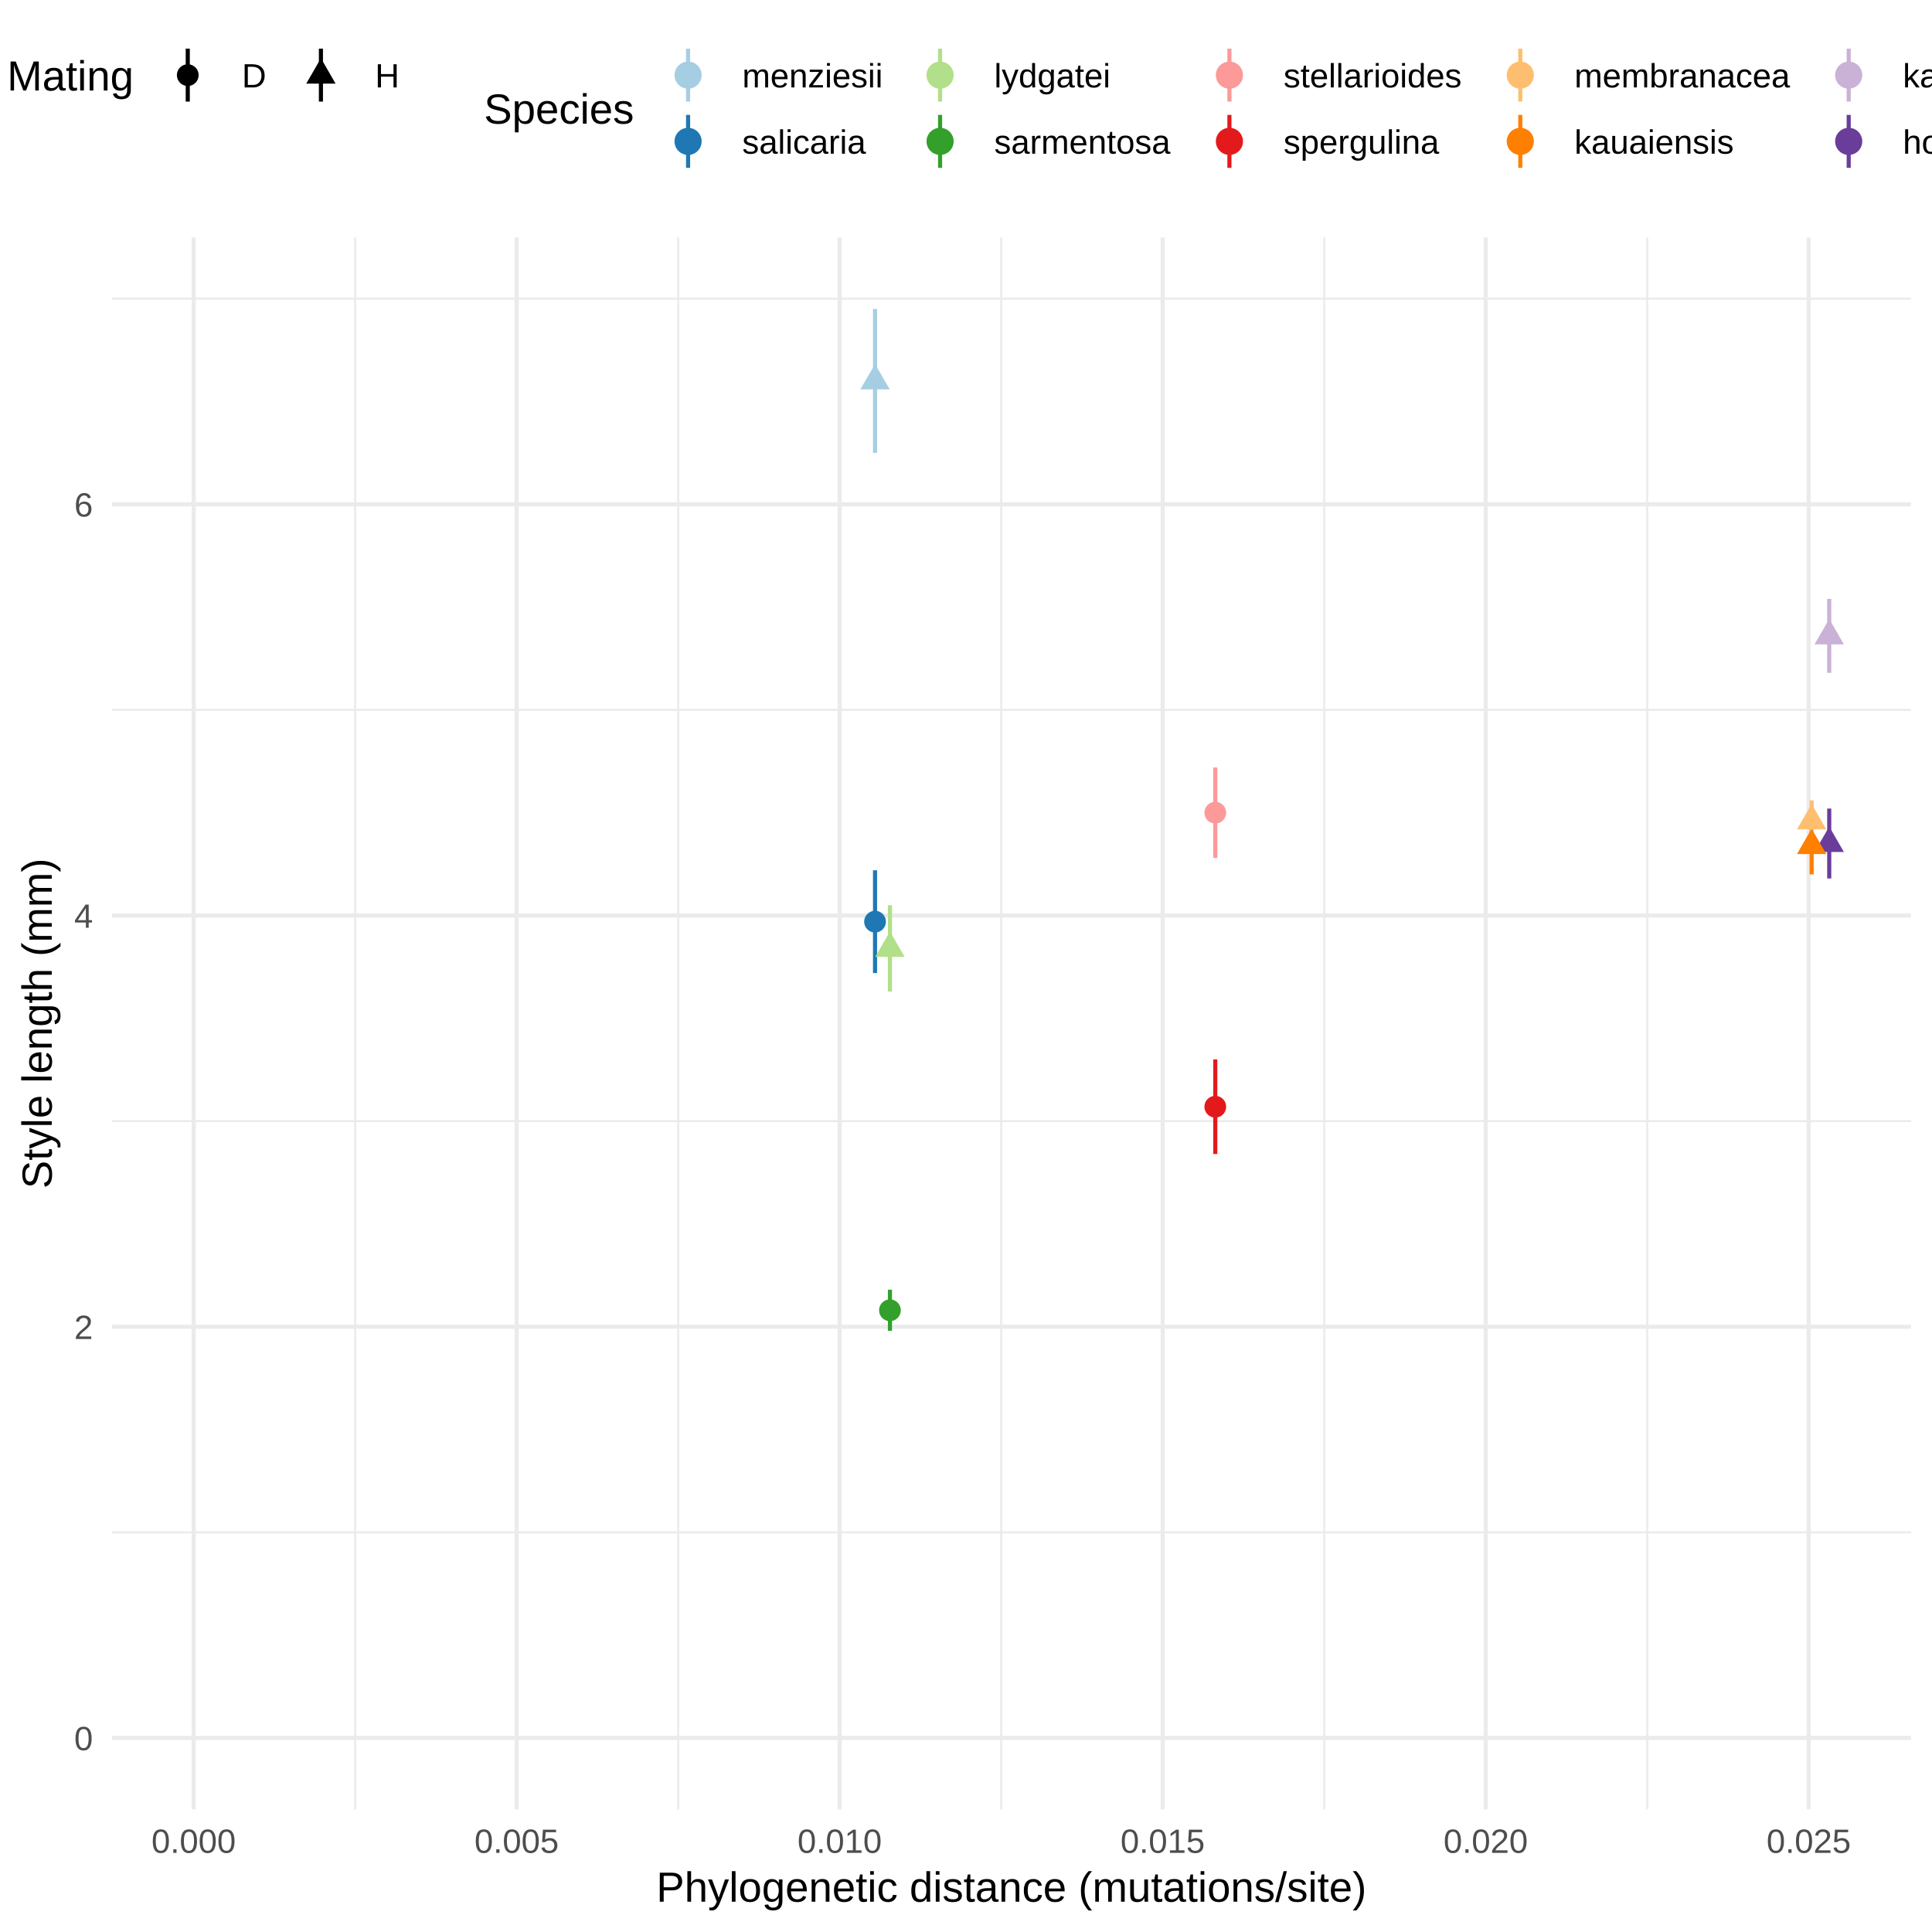
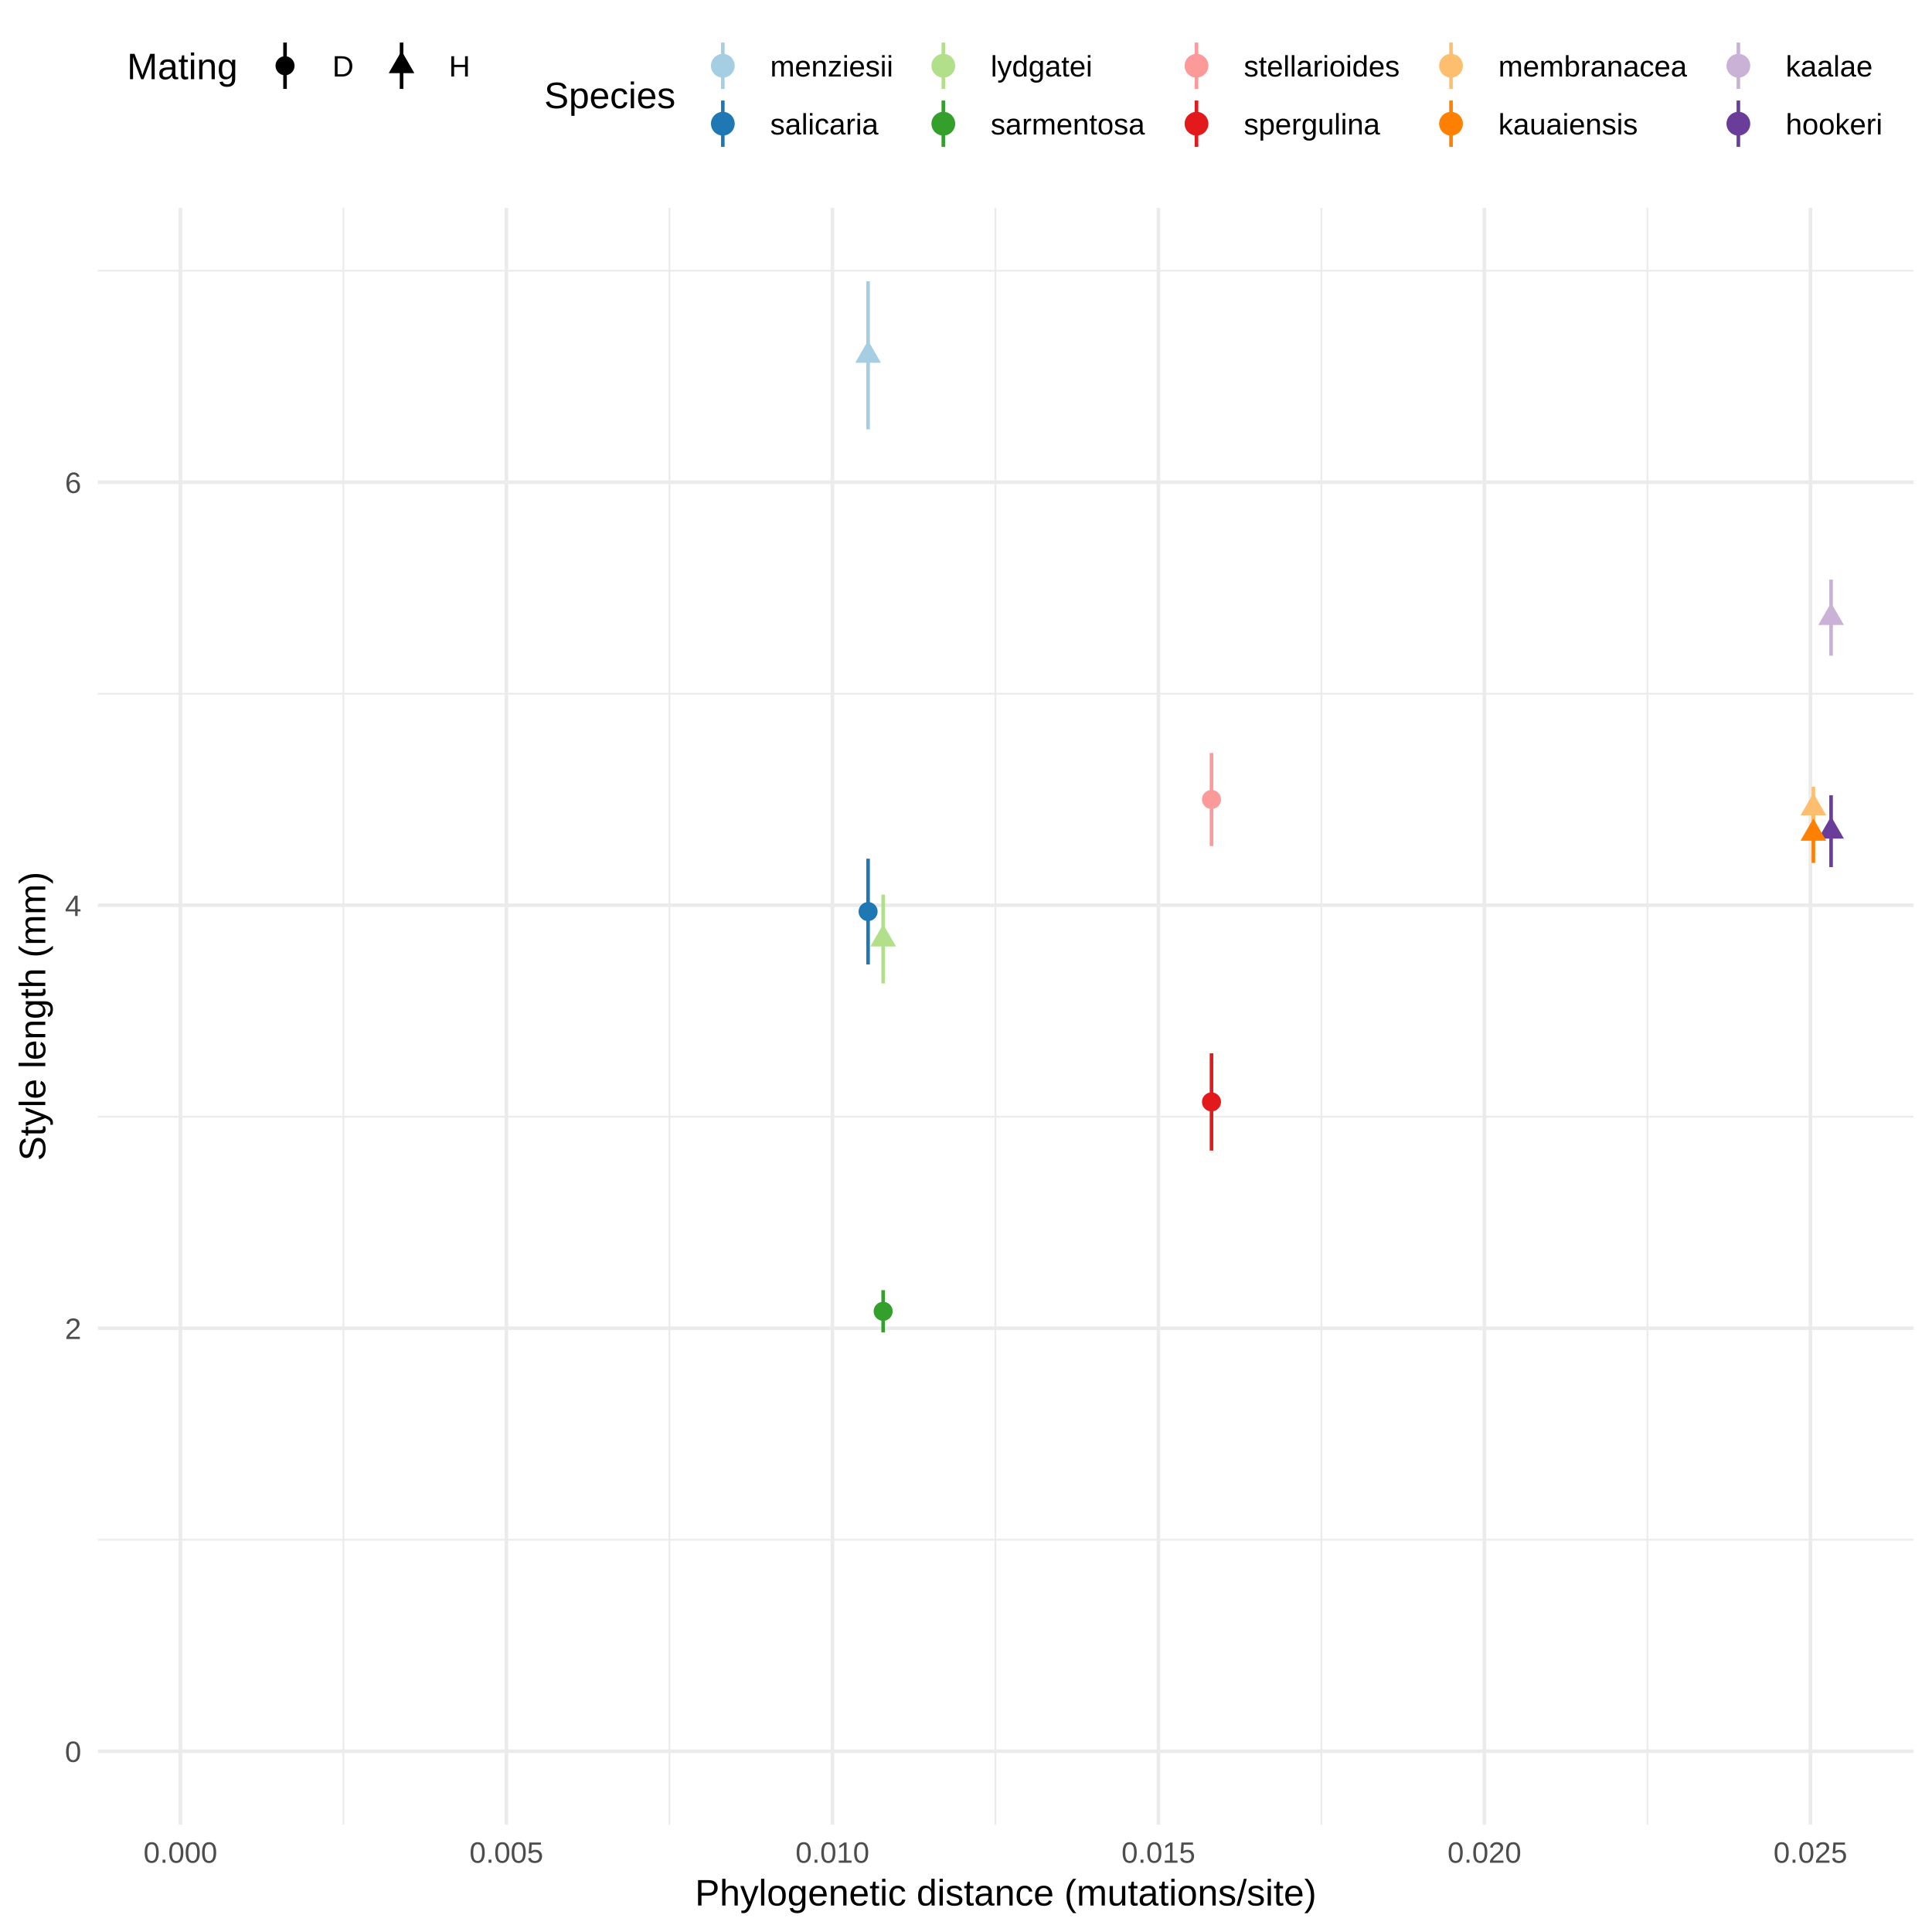
- <svg xmlns="http://www.w3.org/2000/svg" class="svglite" width="504.00pt" height="504.00pt" viewBox="0 0 504.00 504.00">
+ <svg xmlns="http://www.w3.org/2000/svg" class="svglite" width="576.00pt" height="576.00pt" viewBox="0 0 576.00 576.00">
  <defs>
    <style type="text/css">
    .svglite line, .svglite polyline, .svglite polygon, .svglite path, .svglite rect, .svglite circle {
      fill: none;
      stroke: #000000;
      stroke-linecap: round;
      stroke-linejoin: round;
      stroke-miterlimit: 10.00;
    }
    .svglite text {
      white-space: pre;
    }
  </style>
  </defs>
  <rect width="100%" height="100%" style="stroke: none; fill: #FFFFFF;" />
  <defs>
-     <clipPath id="cpMC4wMHw1MDQuMDB8MC4wMHw1MDQuMDA=">
-       <rect x="0.00" y="0.00" width="504.00" height="504.00" />
+     <clipPath id="cpMC4wMHw1NzYuMDB8MC4wMHw1NzYuMDA=">
+       <rect x="0.00" y="0.00" width="576.00" height="576.00" />
    </clipPath>
  </defs>
-   <g clip-path="url(#cpMC4wMHw1MDQuMDB8MC4wMHw1MDQuMDA=)">
+   <g clip-path="url(#cpMC4wMHw1NzYuMDB8MC4wMHw1NzYuMDA=)">
</g>
  <defs>
-     <clipPath id="cpMjkuMTl8NDk4LjUyfDYxLjk2fDQ3Mi4wMQ==">
-       <rect x="29.19" y="61.96" width="469.33" height="410.06" />
+     <clipPath id="cpMjkuMTl8NTcwLjUyfDYxLjk2fDU0NC4wMQ==">
+       <rect x="29.19" y="61.96" width="541.33" height="482.06" />
    </clipPath>
  </defs>
-   <g clip-path="url(#cpMjkuMTl8NDk4LjUyfDYxLjk2fDQ3Mi4wMQ==)">
-     <polyline points="29.19,399.74 498.52,399.74 " style="stroke-width: 0.53; stroke: #EBEBEB; stroke-linecap: butt;" />
-     <polyline points="29.19,292.46 498.52,292.46 " style="stroke-width: 0.53; stroke: #EBEBEB; stroke-linecap: butt;" />
-     <polyline points="29.19,185.19 498.52,185.19 " style="stroke-width: 0.53; stroke: #EBEBEB; stroke-linecap: butt;" />
-     <polyline points="29.19,77.91 498.52,77.91 " style="stroke-width: 0.53; stroke: #EBEBEB; stroke-linecap: butt;" />
-     <polyline points="92.65,472.01 92.65,61.96 " style="stroke-width: 0.53; stroke: #EBEBEB; stroke-linecap: butt;" />
-     <polyline points="176.92,472.01 176.92,61.96 " style="stroke-width: 0.53; stroke: #EBEBEB; stroke-linecap: butt;" />
-     <polyline points="261.18,472.01 261.18,61.96 " style="stroke-width: 0.53; stroke: #EBEBEB; stroke-linecap: butt;" />
-     <polyline points="345.45,472.01 345.45,61.96 " style="stroke-width: 0.53; stroke: #EBEBEB; stroke-linecap: butt;" />
-     <polyline points="429.71,472.01 429.71,61.96 " style="stroke-width: 0.53; stroke: #EBEBEB; stroke-linecap: butt;" />
-     <polyline points="29.19,453.37 498.52,453.37 " style="stroke-width: 1.07; stroke: #EBEBEB; stroke-linecap: butt;" />
-     <polyline points="29.19,346.10 498.52,346.10 " style="stroke-width: 1.07; stroke: #EBEBEB; stroke-linecap: butt;" />
-     <polyline points="29.19,238.83 498.52,238.83 " style="stroke-width: 1.07; stroke: #EBEBEB; stroke-linecap: butt;" />
-     <polyline points="29.19,131.55 498.52,131.55 " style="stroke-width: 1.07; stroke: #EBEBEB; stroke-linecap: butt;" />
-     <polyline points="50.52,472.01 50.52,61.96 " style="stroke-width: 1.07; stroke: #EBEBEB; stroke-linecap: butt;" />
-     <polyline points="134.78,472.01 134.78,61.96 " style="stroke-width: 1.07; stroke: #EBEBEB; stroke-linecap: butt;" />
-     <polyline points="219.05,472.01 219.05,61.96 " style="stroke-width: 1.07; stroke: #EBEBEB; stroke-linecap: butt;" />
-     <polyline points="303.31,472.01 303.31,61.96 " style="stroke-width: 1.07; stroke: #EBEBEB; stroke-linecap: butt;" />
-     <polyline points="387.58,472.01 387.58,61.96 " style="stroke-width: 1.07; stroke: #EBEBEB; stroke-linecap: butt;" />
-     <polyline points="471.84,472.01 471.84,61.96 " style="stroke-width: 1.07; stroke: #EBEBEB; stroke-linecap: butt;" />
-     <line x1="477.19" y1="229.17" x2="477.19" y2="210.93" style="stroke-width: 1.07; stroke: #6A3D9A; stroke-linecap: butt;" />
-     <line x1="477.19" y1="175.53" x2="477.19" y2="156.22" style="stroke-width: 1.07; stroke: #CAB2D6; stroke-linecap: butt;" />
-     <line x1="472.60" y1="228.10" x2="472.60" y2="213.08" style="stroke-width: 1.07; stroke: #FF7F00; stroke-linecap: butt;" />
-     <line x1="232.16" y1="258.67" x2="232.16" y2="236.14" style="stroke-width: 1.07; stroke: #B2DF8A; stroke-linecap: butt;" />
-     <line x1="472.60" y1="219.52" x2="472.60" y2="208.79" style="stroke-width: 1.07; stroke: #FDBF6F; stroke-linecap: butt;" />
-     <line x1="228.27" y1="118.14" x2="228.27" y2="80.60" style="stroke-width: 1.07; stroke: #A6CEE3; stroke-linecap: butt;" />
-     <line x1="228.27" y1="253.84" x2="228.27" y2="227.03" style="stroke-width: 1.07; stroke: #1F78B4; stroke-linecap: butt;" />
-     <line x1="232.16" y1="347.17" x2="232.16" y2="336.45" style="stroke-width: 1.07; stroke: #33A02C; stroke-linecap: butt;" />
-     <line x1="317.03" y1="301.04" x2="317.03" y2="276.37" style="stroke-width: 1.07; stroke: #E31A1C; stroke-linecap: butt;" />
-     <line x1="317.03" y1="223.81" x2="317.03" y2="200.21" style="stroke-width: 1.07; stroke: #FB9A99; stroke-linecap: butt;" />
-     <polygon points="477.19,215.63 481.02,222.26 473.36,222.26 " style="stroke-width: 1.42; stroke: none; fill: #6A3D9A;" />
-     <polygon points="477.19,161.46 481.02,168.09 473.36,168.09 " style="stroke-width: 1.42; stroke: none; fill: #CAB2D6;" />
-     <polygon points="472.60,216.17 476.43,222.80 468.77,222.80 " style="stroke-width: 1.42; stroke: none; fill: #FF7F00;" />
-     <polygon points="232.16,242.99 235.99,249.62 228.33,249.62 " style="stroke-width: 1.42; stroke: none; fill: #B2DF8A;" />
-     <polygon points="472.60,209.73 476.43,216.36 468.77,216.36 " style="stroke-width: 1.42; stroke: none; fill: #FDBF6F;" />
-     <polygon points="228.27,94.95 232.10,101.58 224.44,101.58 " style="stroke-width: 1.42; stroke: none; fill: #A6CEE3;" />
-     <circle cx="228.27" cy="240.43" r="2.84" style="stroke-width: 1.42; stroke: none; fill: #1F78B4;" />
-     <circle cx="232.16" cy="341.81" r="2.84" style="stroke-width: 1.42; stroke: none; fill: #33A02C;" />
-     <circle cx="317.03" cy="288.71" r="2.84" style="stroke-width: 1.42; stroke: none; fill: #E31A1C;" />
-     <circle cx="317.03" cy="212.01" r="2.84" style="stroke-width: 1.42; stroke: none; fill: #FB9A99;" />
+   <g clip-path="url(#cpMjkuMTl8NTcwLjUyfDYxLjk2fDU0NC4wMQ==)">
+     <polyline points="29.19,459.05 570.52,459.05 " style="stroke-width: 0.53; stroke: #EBEBEB; stroke-linecap: butt;" />
+     <polyline points="29.19,332.94 570.52,332.94 " style="stroke-width: 0.53; stroke: #EBEBEB; stroke-linecap: butt;" />
+     <polyline points="29.19,206.83 570.52,206.83 " style="stroke-width: 0.53; stroke: #EBEBEB; stroke-linecap: butt;" />
+     <polyline points="29.19,80.72 570.52,80.72 " style="stroke-width: 0.53; stroke: #EBEBEB; stroke-linecap: butt;" />
+     <polyline points="102.39,544.01 102.39,61.96 " style="stroke-width: 0.53; stroke: #EBEBEB; stroke-linecap: butt;" />
+     <polyline points="199.58,544.01 199.58,61.96 " style="stroke-width: 0.53; stroke: #EBEBEB; stroke-linecap: butt;" />
+     <polyline points="296.77,544.01 296.77,61.96 " style="stroke-width: 0.53; stroke: #EBEBEB; stroke-linecap: butt;" />
+     <polyline points="393.96,544.01 393.96,61.96 " style="stroke-width: 0.53; stroke: #EBEBEB; stroke-linecap: butt;" />
+     <polyline points="491.16,544.01 491.16,61.96 " style="stroke-width: 0.53; stroke: #EBEBEB; stroke-linecap: butt;" />
+     <polyline points="29.19,522.10 570.52,522.10 " style="stroke-width: 1.07; stroke: #EBEBEB; stroke-linecap: butt;" />
+     <polyline points="29.19,395.99 570.52,395.99 " style="stroke-width: 1.07; stroke: #EBEBEB; stroke-linecap: butt;" />
+     <polyline points="29.19,269.88 570.52,269.88 " style="stroke-width: 1.07; stroke: #EBEBEB; stroke-linecap: butt;" />
+     <polyline points="29.19,143.77 570.52,143.77 " style="stroke-width: 1.07; stroke: #EBEBEB; stroke-linecap: butt;" />
+     <polyline points="53.79,544.01 53.79,61.96 " style="stroke-width: 1.07; stroke: #EBEBEB; stroke-linecap: butt;" />
+     <polyline points="150.98,544.01 150.98,61.96 " style="stroke-width: 1.07; stroke: #EBEBEB; stroke-linecap: butt;" />
+     <polyline points="248.18,544.01 248.18,61.96 " style="stroke-width: 1.07; stroke: #EBEBEB; stroke-linecap: butt;" />
+     <polyline points="345.37,544.01 345.37,61.96 " style="stroke-width: 1.07; stroke: #EBEBEB; stroke-linecap: butt;" />
+     <polyline points="442.56,544.01 442.56,61.96 " style="stroke-width: 1.07; stroke: #EBEBEB; stroke-linecap: butt;" />
+     <polyline points="539.75,544.01 539.75,61.96 " style="stroke-width: 1.07; stroke: #EBEBEB; stroke-linecap: butt;" />
+     <line x1="545.91" y1="258.53" x2="545.91" y2="237.09" style="stroke-width: 1.07; stroke: #6A3D9A; stroke-linecap: butt;" />
+     <line x1="545.91" y1="195.48" x2="545.91" y2="172.78" style="stroke-width: 1.07; stroke: #CAB2D6; stroke-linecap: butt;" />
+     <line x1="540.63" y1="257.27" x2="540.63" y2="239.61" style="stroke-width: 1.07; stroke: #FF7F00; stroke-linecap: butt;" />
+     <line x1="263.30" y1="293.21" x2="263.30" y2="266.73" style="stroke-width: 1.07; stroke: #B2DF8A; stroke-linecap: butt;" />
+     <line x1="540.63" y1="247.18" x2="540.63" y2="234.57" style="stroke-width: 1.07; stroke: #FDBF6F; stroke-linecap: butt;" />
+     <line x1="258.81" y1="128.01" x2="258.81" y2="83.87" style="stroke-width: 1.07; stroke: #A6CEE3; stroke-linecap: butt;" />
+     <line x1="258.81" y1="287.54" x2="258.81" y2="256.01" style="stroke-width: 1.07; stroke: #1F78B4; stroke-linecap: butt;" />
+     <line x1="263.30" y1="397.25" x2="263.30" y2="384.64" style="stroke-width: 1.07; stroke: #33A02C; stroke-linecap: butt;" />
+     <line x1="361.19" y1="343.03" x2="361.19" y2="314.02" style="stroke-width: 1.07; stroke: #E31A1C; stroke-linecap: butt;" />
+     <line x1="361.19" y1="252.23" x2="361.19" y2="224.48" style="stroke-width: 1.07; stroke: #FB9A99; stroke-linecap: butt;" />
+     <polygon points="545.91,243.39 549.74,250.02 542.09,250.02 " style="stroke-width: 1.42; stroke: none; fill: #6A3D9A;" />
+     <polygon points="545.91,179.71 549.74,186.34 542.09,186.34 " style="stroke-width: 1.42; stroke: none; fill: #CAB2D6;" />
+     <polygon points="540.63,244.02 544.46,250.65 536.80,250.65 " style="stroke-width: 1.42; stroke: none; fill: #FF7F00;" />
+     <polygon points="263.30,275.55 267.13,282.18 259.47,282.18 " style="stroke-width: 1.42; stroke: none; fill: #B2DF8A;" />
+     <polygon points="540.63,236.46 544.46,243.09 536.80,243.09 " style="stroke-width: 1.42; stroke: none; fill: #FDBF6F;" />
+     <polygon points="258.81,101.52 262.64,108.15 254.98,108.15 " style="stroke-width: 1.42; stroke: none; fill: #A6CEE3;" />
+     <circle cx="258.81" cy="271.77" r="2.84" style="stroke-width: 1.42; stroke: none; fill: #1F78B4;" />
+     <circle cx="263.30" cy="390.95" r="2.84" style="stroke-width: 1.42; stroke: none; fill: #33A02C;" />
+     <circle cx="361.19" cy="328.52" r="2.84" style="stroke-width: 1.42; stroke: none; fill: #E31A1C;" />
+     <circle cx="361.19" cy="238.35" r="2.84" style="stroke-width: 1.42; stroke: none; fill: #FB9A99;" />
  </g>
-   <g clip-path="url(#cpMC4wMHw1MDQuMDB8MC4wMHw1MDQuMDA=)">
-     <text x="24.25" y="456.58" text-anchor="end" style="font-size: 8.80px;fill: #4D4D4D; font-family: &quot;Arial&quot;;">0</text>
-     <text x="24.25" y="349.31" text-anchor="end" style="font-size: 8.80px;fill: #4D4D4D; font-family: &quot;Arial&quot;;">2</text>
-     <text x="24.25" y="242.03" text-anchor="end" style="font-size: 8.80px;fill: #4D4D4D; font-family: &quot;Arial&quot;;">4</text>
-     <text x="24.25" y="134.76" text-anchor="end" style="font-size: 8.80px;fill: #4D4D4D; font-family: &quot;Arial&quot;;">6</text>
-     <text x="50.52" y="483.36" text-anchor="middle" style="font-size: 8.80px;fill: #4D4D4D; font-family: &quot;Arial&quot;;">0.000</text>
-     <text x="134.78" y="483.36" text-anchor="middle" style="font-size: 8.80px;fill: #4D4D4D; font-family: &quot;Arial&quot;;">0.005</text>
-     <text x="219.05" y="483.36" text-anchor="middle" style="font-size: 8.80px;fill: #4D4D4D; font-family: &quot;Arial&quot;;">0.010</text>
-     <text x="303.31" y="483.36" text-anchor="middle" style="font-size: 8.80px;fill: #4D4D4D; font-family: &quot;Arial&quot;;">0.015</text>
-     <text x="387.58" y="483.36" text-anchor="middle" style="font-size: 8.80px;fill: #4D4D4D; font-family: &quot;Arial&quot;;">0.020</text>
-     <text x="471.84" y="483.36" text-anchor="middle" style="font-size: 8.80px;fill: #4D4D4D; font-family: &quot;Arial&quot;;">0.025</text>
-     <text x="263.85" y="496.10" text-anchor="middle" style="font-size: 11.00px; font-family: &quot;Arial&quot;;">Phylogenetic distance (mutations/site)</text>
-     <text transform="translate(13.50,266.99) rotate(-90)" text-anchor="middle" style="font-size: 11.00px; font-family: &quot;Arial&quot;;">Style length (mm)</text>
-     <text x="1.85" y="23.61" style="font-size: 11.00px; font-family: &quot;Arial&quot;;">Mating</text>
-     <line x1="48.98" y1="26.51" x2="48.98" y2="12.69" style="stroke-width: 1.07; stroke-linecap: butt;" />
-     <circle cx="48.98" cy="19.60" r="2.84" style="stroke-width: 1.42; stroke: none; fill: #000000;" />
-     <line x1="83.72" y1="26.51" x2="83.72" y2="12.69" style="stroke-width: 1.07; stroke-linecap: butt;" />
-     <polygon points="83.72,15.18 87.54,21.81 79.89,21.81 " style="stroke-width: 1.42; stroke: none; fill: #000000;" />
-     <text x="63.10" y="22.81" style="font-size: 8.80px; font-family: &quot;Arial&quot;;">D</text>
-     <text x="97.84" y="22.81" style="font-size: 8.80px; font-family: &quot;Arial&quot;;">H</text>
-     <text x="126.25" y="32.25" style="font-size: 11.00px; font-family: &quot;Arial&quot;;">Species</text>
-     <line x1="179.50" y1="26.51" x2="179.50" y2="12.69" style="stroke-width: 1.07; stroke: #A6CEE3; stroke-linecap: butt;" />
-     <circle cx="179.50" cy="19.60" r="2.84" style="stroke-width: 1.42; stroke: #A6CEE3; fill: #A6CEE3;" />
-     <line x1="179.50" y1="43.79" x2="179.50" y2="29.97" style="stroke-width: 1.07; stroke: #1F78B4; stroke-linecap: butt;" />
-     <circle cx="179.50" cy="36.88" r="2.84" style="stroke-width: 1.42; stroke: #1F78B4; fill: #1F78B4;" />
-     <line x1="245.24" y1="26.51" x2="245.24" y2="12.69" style="stroke-width: 1.07; stroke: #B2DF8A; stroke-linecap: butt;" />
-     <circle cx="245.24" cy="19.60" r="2.84" style="stroke-width: 1.42; stroke: #B2DF8A; fill: #B2DF8A;" />
-     <line x1="245.24" y1="43.79" x2="245.24" y2="29.97" style="stroke-width: 1.07; stroke: #33A02C; stroke-linecap: butt;" />
-     <circle cx="245.24" cy="36.88" r="2.84" style="stroke-width: 1.42; stroke: #33A02C; fill: #33A02C;" />
-     <line x1="320.72" y1="26.51" x2="320.72" y2="12.69" style="stroke-width: 1.07; stroke: #FB9A99; stroke-linecap: butt;" />
-     <circle cx="320.72" cy="19.60" r="2.84" style="stroke-width: 1.42; stroke: #FB9A99; fill: #FB9A99;" />
-     <line x1="320.72" y1="43.79" x2="320.72" y2="29.97" style="stroke-width: 1.07; stroke: #E31A1C; stroke-linecap: butt;" />
-     <circle cx="320.72" cy="36.88" r="2.84" style="stroke-width: 1.42; stroke: #E31A1C; fill: #E31A1C;" />
-     <line x1="396.60" y1="26.51" x2="396.60" y2="12.69" style="stroke-width: 1.07; stroke: #FDBF6F; stroke-linecap: butt;" />
-     <circle cx="396.60" cy="19.60" r="2.84" style="stroke-width: 1.42; stroke: #FDBF6F; fill: #FDBF6F;" />
-     <line x1="396.60" y1="43.79" x2="396.60" y2="29.97" style="stroke-width: 1.07; stroke: #FF7F00; stroke-linecap: butt;" />
-     <circle cx="396.60" cy="36.88" r="2.84" style="stroke-width: 1.42; stroke: #FF7F00; fill: #FF7F00;" />
-     <line x1="482.27" y1="26.51" x2="482.27" y2="12.69" style="stroke-width: 1.07; stroke: #CAB2D6; stroke-linecap: butt;" />
-     <circle cx="482.27" cy="19.60" r="2.84" style="stroke-width: 1.42; stroke: #CAB2D6; fill: #CAB2D6;" />
-     <line x1="482.27" y1="43.79" x2="482.27" y2="29.97" style="stroke-width: 1.07; stroke: #6A3D9A; stroke-linecap: butt;" />
-     <circle cx="482.27" cy="36.88" r="2.84" style="stroke-width: 1.42; stroke: #6A3D9A; fill: #6A3D9A;" />
-     <text x="193.62" y="22.81" style="font-size: 8.80px; font-family: &quot;Arial&quot;;">menziesii</text>
-     <text x="193.62" y="40.09" style="font-size: 8.80px; font-family: &quot;Arial&quot;;">salicaria</text>
-     <text x="259.36" y="22.81" style="font-size: 8.80px; font-family: &quot;Arial&quot;;">lydgatei</text>
-     <text x="259.36" y="40.09" style="font-size: 8.80px; font-family: &quot;Arial&quot;;">sarmentosa</text>
-     <text x="334.84" y="22.81" style="font-size: 8.80px; font-family: &quot;Arial&quot;;">stellarioides</text>
-     <text x="334.84" y="40.09" style="font-size: 8.80px; font-family: &quot;Arial&quot;;">spergulina</text>
-     <text x="410.72" y="22.81" style="font-size: 8.80px; font-family: &quot;Arial&quot;;">membranacea</text>
-     <text x="410.72" y="40.09" style="font-size: 8.80px; font-family: &quot;Arial&quot;;">kauaiensis</text>
-     <text x="496.39" y="22.81" style="font-size: 8.80px; font-family: &quot;Arial&quot;;">kaalae</text>
-     <text x="496.39" y="40.09" style="font-size: 8.80px; font-family: &quot;Arial&quot;;">hookeri</text>
+   <g clip-path="url(#cpMC4wMHw1NzYuMDB8MC4wMHw1NzYuMDA=)">
+     <text x="24.25" y="525.31" text-anchor="end" style="font-size: 8.80px;fill: #4D4D4D; font-family: &quot;Arial&quot;;">0</text>
+     <text x="24.25" y="399.20" text-anchor="end" style="font-size: 8.80px;fill: #4D4D4D; font-family: &quot;Arial&quot;;">2</text>
+     <text x="24.25" y="273.09" text-anchor="end" style="font-size: 8.80px;fill: #4D4D4D; font-family: &quot;Arial&quot;;">4</text>
+     <text x="24.25" y="146.98" text-anchor="end" style="font-size: 8.80px;fill: #4D4D4D; font-family: &quot;Arial&quot;;">6</text>
+     <text x="53.79" y="555.36" text-anchor="middle" style="font-size: 8.80px;fill: #4D4D4D; font-family: &quot;Arial&quot;;">0.000</text>
+     <text x="150.98" y="555.36" text-anchor="middle" style="font-size: 8.80px;fill: #4D4D4D; font-family: &quot;Arial&quot;;">0.005</text>
+     <text x="248.18" y="555.36" text-anchor="middle" style="font-size: 8.80px;fill: #4D4D4D; font-family: &quot;Arial&quot;;">0.010</text>
+     <text x="345.37" y="555.36" text-anchor="middle" style="font-size: 8.80px;fill: #4D4D4D; font-family: &quot;Arial&quot;;">0.015</text>
+     <text x="442.56" y="555.36" text-anchor="middle" style="font-size: 8.80px;fill: #4D4D4D; font-family: &quot;Arial&quot;;">0.020</text>
+     <text x="539.75" y="555.36" text-anchor="middle" style="font-size: 8.80px;fill: #4D4D4D; font-family: &quot;Arial&quot;;">0.025</text>
+     <text x="299.85" y="568.10" text-anchor="middle" style="font-size: 11.00px; font-family: &quot;Arial&quot;;">Phylogenetic distance (mutations/site)</text>
+     <text transform="translate(13.50,302.99) rotate(-90)" text-anchor="middle" style="font-size: 11.00px; font-family: &quot;Arial&quot;;">Style length (mm)</text>
+     <text x="37.85" y="23.61" style="font-size: 11.00px; font-family: &quot;Arial&quot;;">Mating</text>
+     <line x1="84.98" y1="26.51" x2="84.98" y2="12.69" style="stroke-width: 1.07; stroke-linecap: butt;" />
+     <circle cx="84.98" cy="19.60" r="2.84" style="stroke-width: 1.42; stroke: none; fill: #000000;" />
+     <line x1="119.72" y1="26.51" x2="119.72" y2="12.69" style="stroke-width: 1.07; stroke-linecap: butt;" />
+     <polygon points="119.72,15.18 123.54,21.81 115.89,21.81 " style="stroke-width: 1.42; stroke: none; fill: #000000;" />
+     <text x="99.10" y="22.81" style="font-size: 8.80px; font-family: &quot;Arial&quot;;">D</text>
+     <text x="133.84" y="22.81" style="font-size: 8.80px; font-family: &quot;Arial&quot;;">H</text>
+     <text x="162.25" y="32.25" style="font-size: 11.00px; font-family: &quot;Arial&quot;;">Species</text>
+     <line x1="215.50" y1="26.51" x2="215.50" y2="12.69" style="stroke-width: 1.07; stroke: #A6CEE3; stroke-linecap: butt;" />
+     <circle cx="215.50" cy="19.60" r="2.84" style="stroke-width: 1.42; stroke: #A6CEE3; fill: #A6CEE3;" />
+     <line x1="215.50" y1="43.79" x2="215.50" y2="29.97" style="stroke-width: 1.07; stroke: #1F78B4; stroke-linecap: butt;" />
+     <circle cx="215.50" cy="36.88" r="2.84" style="stroke-width: 1.42; stroke: #1F78B4; fill: #1F78B4;" />
+     <line x1="281.24" y1="26.51" x2="281.24" y2="12.69" style="stroke-width: 1.07; stroke: #B2DF8A; stroke-linecap: butt;" />
+     <circle cx="281.24" cy="19.60" r="2.84" style="stroke-width: 1.42; stroke: #B2DF8A; fill: #B2DF8A;" />
+     <line x1="281.24" y1="43.79" x2="281.24" y2="29.97" style="stroke-width: 1.07; stroke: #33A02C; stroke-linecap: butt;" />
+     <circle cx="281.24" cy="36.88" r="2.84" style="stroke-width: 1.42; stroke: #33A02C; fill: #33A02C;" />
+     <line x1="356.72" y1="26.51" x2="356.72" y2="12.69" style="stroke-width: 1.07; stroke: #FB9A99; stroke-linecap: butt;" />
+     <circle cx="356.72" cy="19.60" r="2.84" style="stroke-width: 1.42; stroke: #FB9A99; fill: #FB9A99;" />
+     <line x1="356.72" y1="43.79" x2="356.72" y2="29.97" style="stroke-width: 1.07; stroke: #E31A1C; stroke-linecap: butt;" />
+     <circle cx="356.72" cy="36.88" r="2.84" style="stroke-width: 1.42; stroke: #E31A1C; fill: #E31A1C;" />
+     <line x1="432.60" y1="26.51" x2="432.60" y2="12.69" style="stroke-width: 1.07; stroke: #FDBF6F; stroke-linecap: butt;" />
+     <circle cx="432.60" cy="19.60" r="2.84" style="stroke-width: 1.42; stroke: #FDBF6F; fill: #FDBF6F;" />
+     <line x1="432.60" y1="43.79" x2="432.60" y2="29.97" style="stroke-width: 1.07; stroke: #FF7F00; stroke-linecap: butt;" />
+     <circle cx="432.60" cy="36.88" r="2.84" style="stroke-width: 1.42; stroke: #FF7F00; fill: #FF7F00;" />
+     <line x1="518.27" y1="26.51" x2="518.27" y2="12.69" style="stroke-width: 1.07; stroke: #CAB2D6; stroke-linecap: butt;" />
+     <circle cx="518.27" cy="19.60" r="2.84" style="stroke-width: 1.42; stroke: #CAB2D6; fill: #CAB2D6;" />
+     <line x1="518.27" y1="43.79" x2="518.27" y2="29.97" style="stroke-width: 1.07; stroke: #6A3D9A; stroke-linecap: butt;" />
+     <circle cx="518.27" cy="36.88" r="2.84" style="stroke-width: 1.42; stroke: #6A3D9A; fill: #6A3D9A;" />
+     <text x="229.62" y="22.81" style="font-size: 8.80px; font-family: &quot;Arial&quot;;">menziesii</text>
+     <text x="229.62" y="40.09" style="font-size: 8.80px; font-family: &quot;Arial&quot;;">salicaria</text>
+     <text x="295.36" y="22.81" style="font-size: 8.80px; font-family: &quot;Arial&quot;;">lydgatei</text>
+     <text x="295.36" y="40.09" style="font-size: 8.80px; font-family: &quot;Arial&quot;;">sarmentosa</text>
+     <text x="370.84" y="22.81" style="font-size: 8.80px; font-family: &quot;Arial&quot;;">stellarioides</text>
+     <text x="370.84" y="40.09" style="font-size: 8.80px; font-family: &quot;Arial&quot;;">spergulina</text>
+     <text x="446.72" y="22.81" style="font-size: 8.80px; font-family: &quot;Arial&quot;;">membranacea</text>
+     <text x="446.72" y="40.09" style="font-size: 8.80px; font-family: &quot;Arial&quot;;">kauaiensis</text>
+     <text x="532.39" y="22.81" style="font-size: 8.80px; font-family: &quot;Arial&quot;;">kaalae</text>
+     <text x="532.39" y="40.09" style="font-size: 8.80px; font-family: &quot;Arial&quot;;">hookeri</text>
  </g>
</svg>
